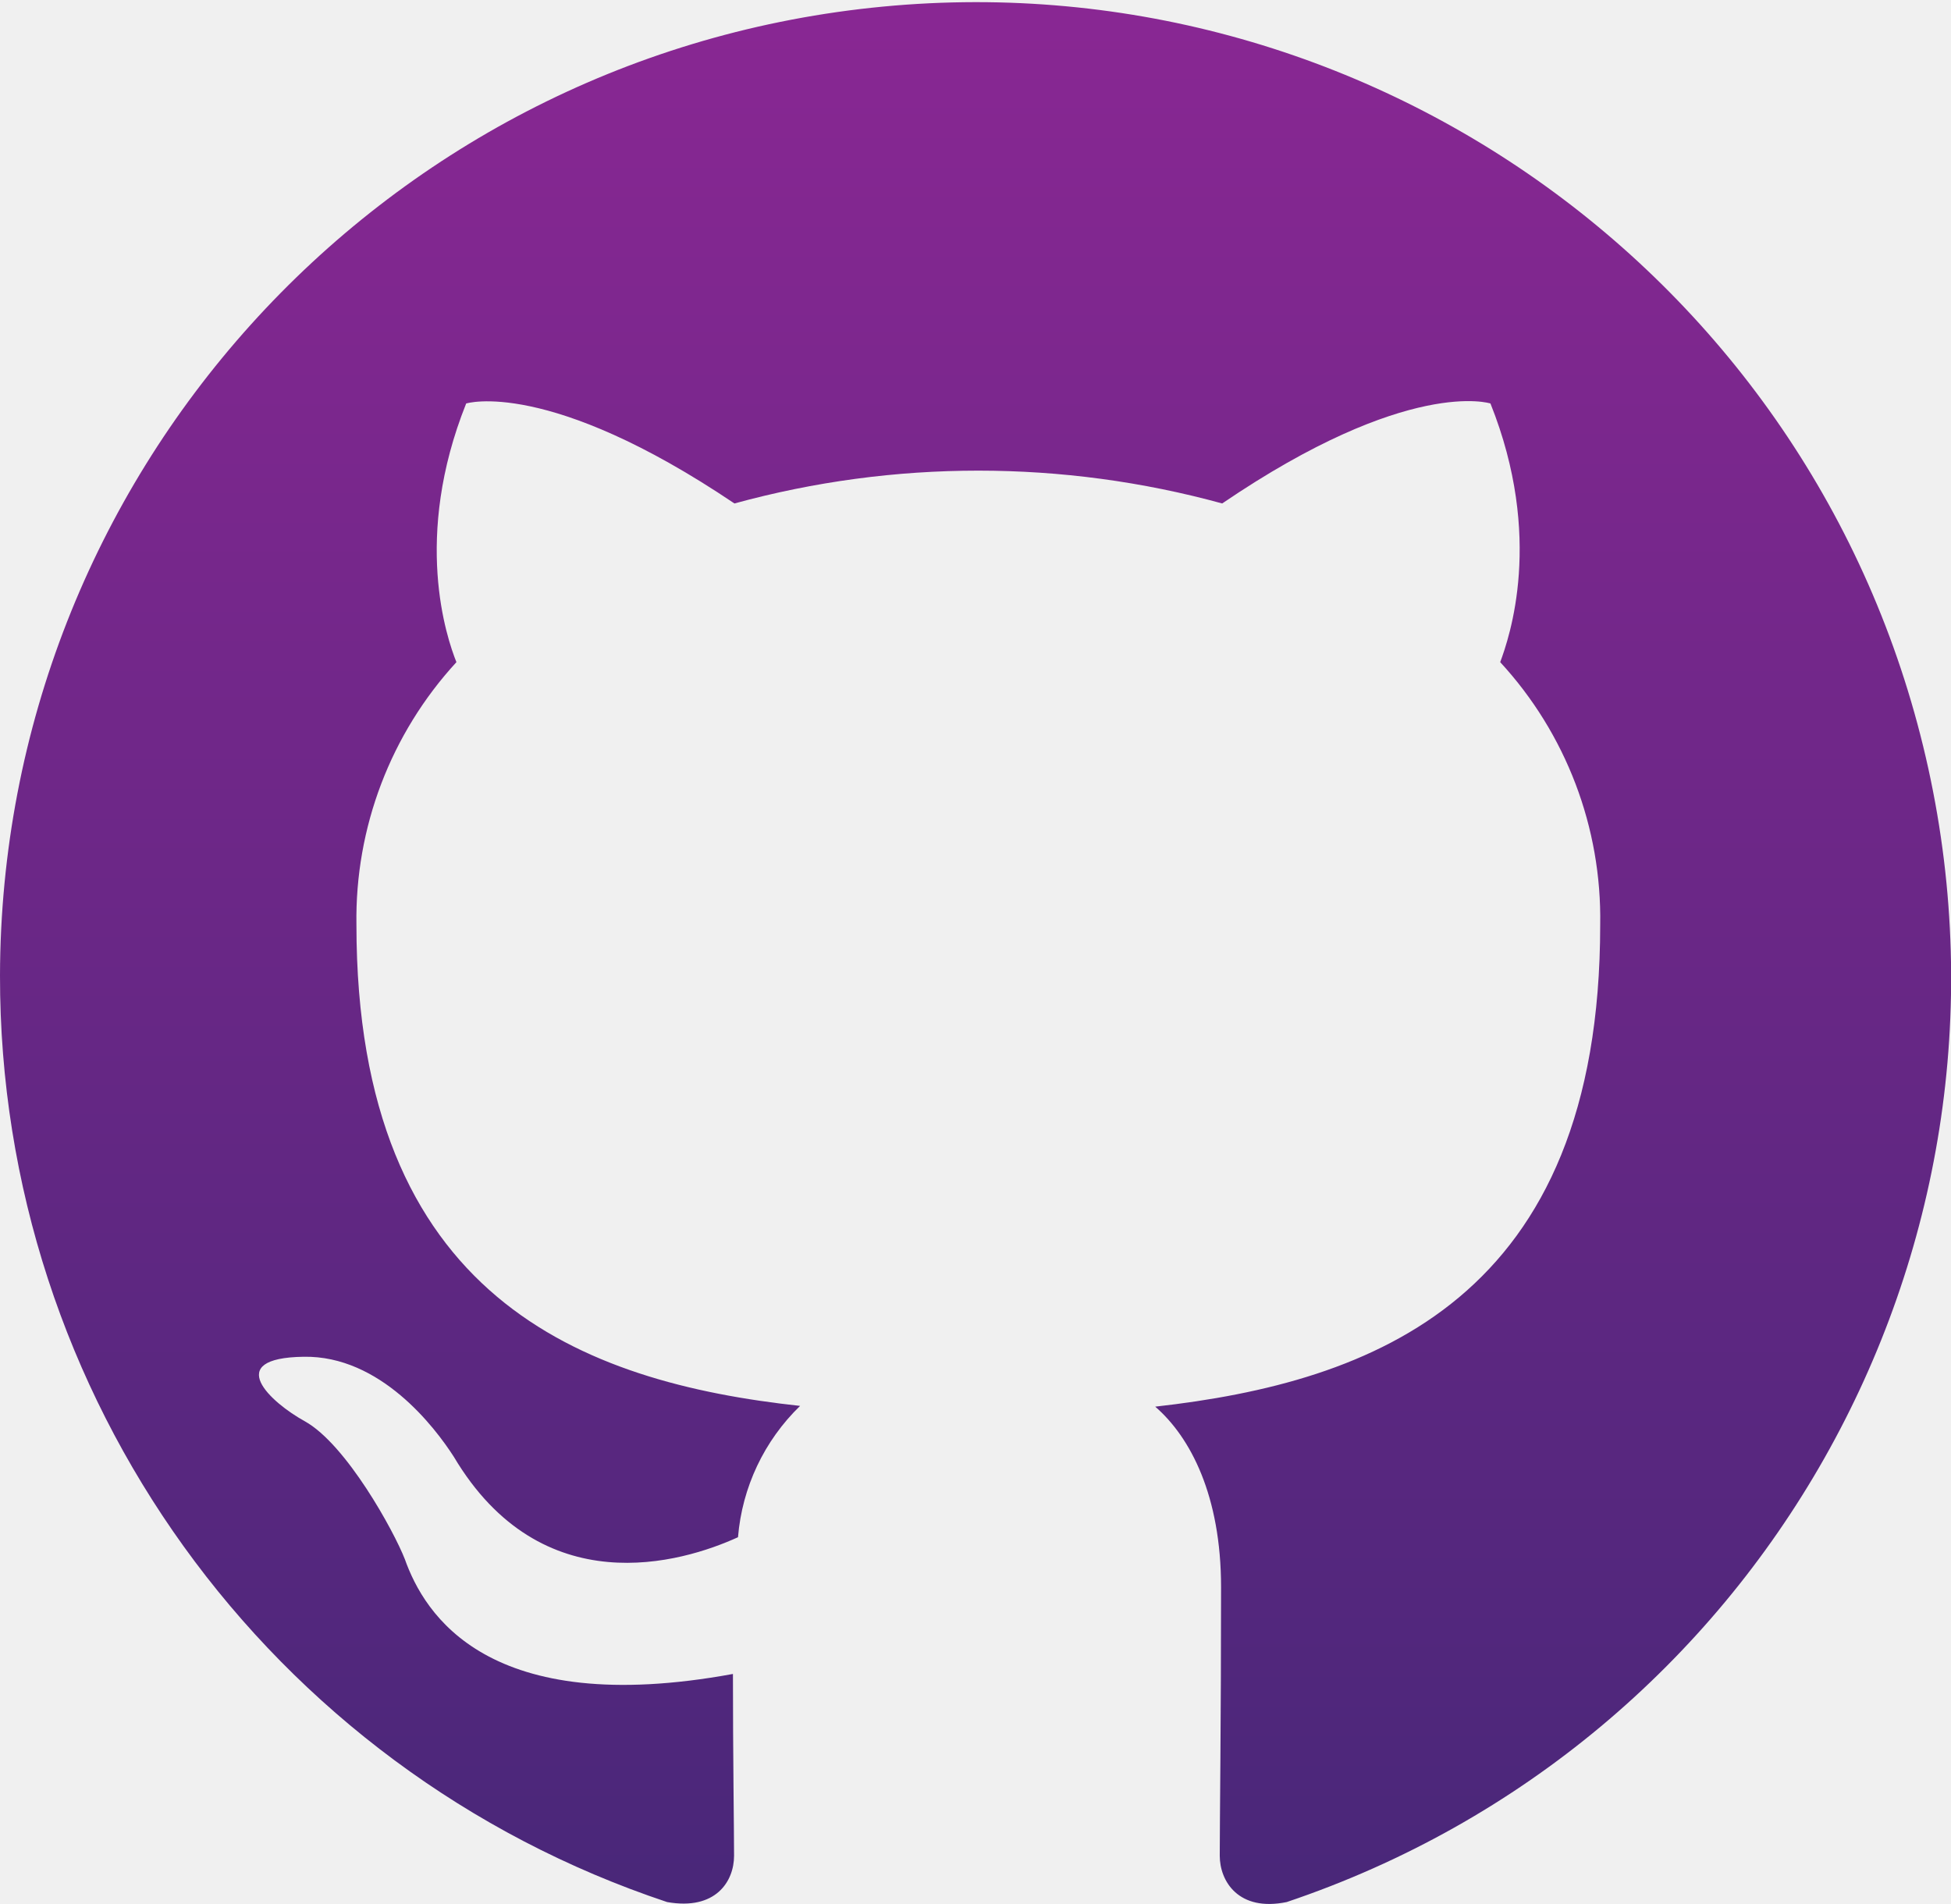
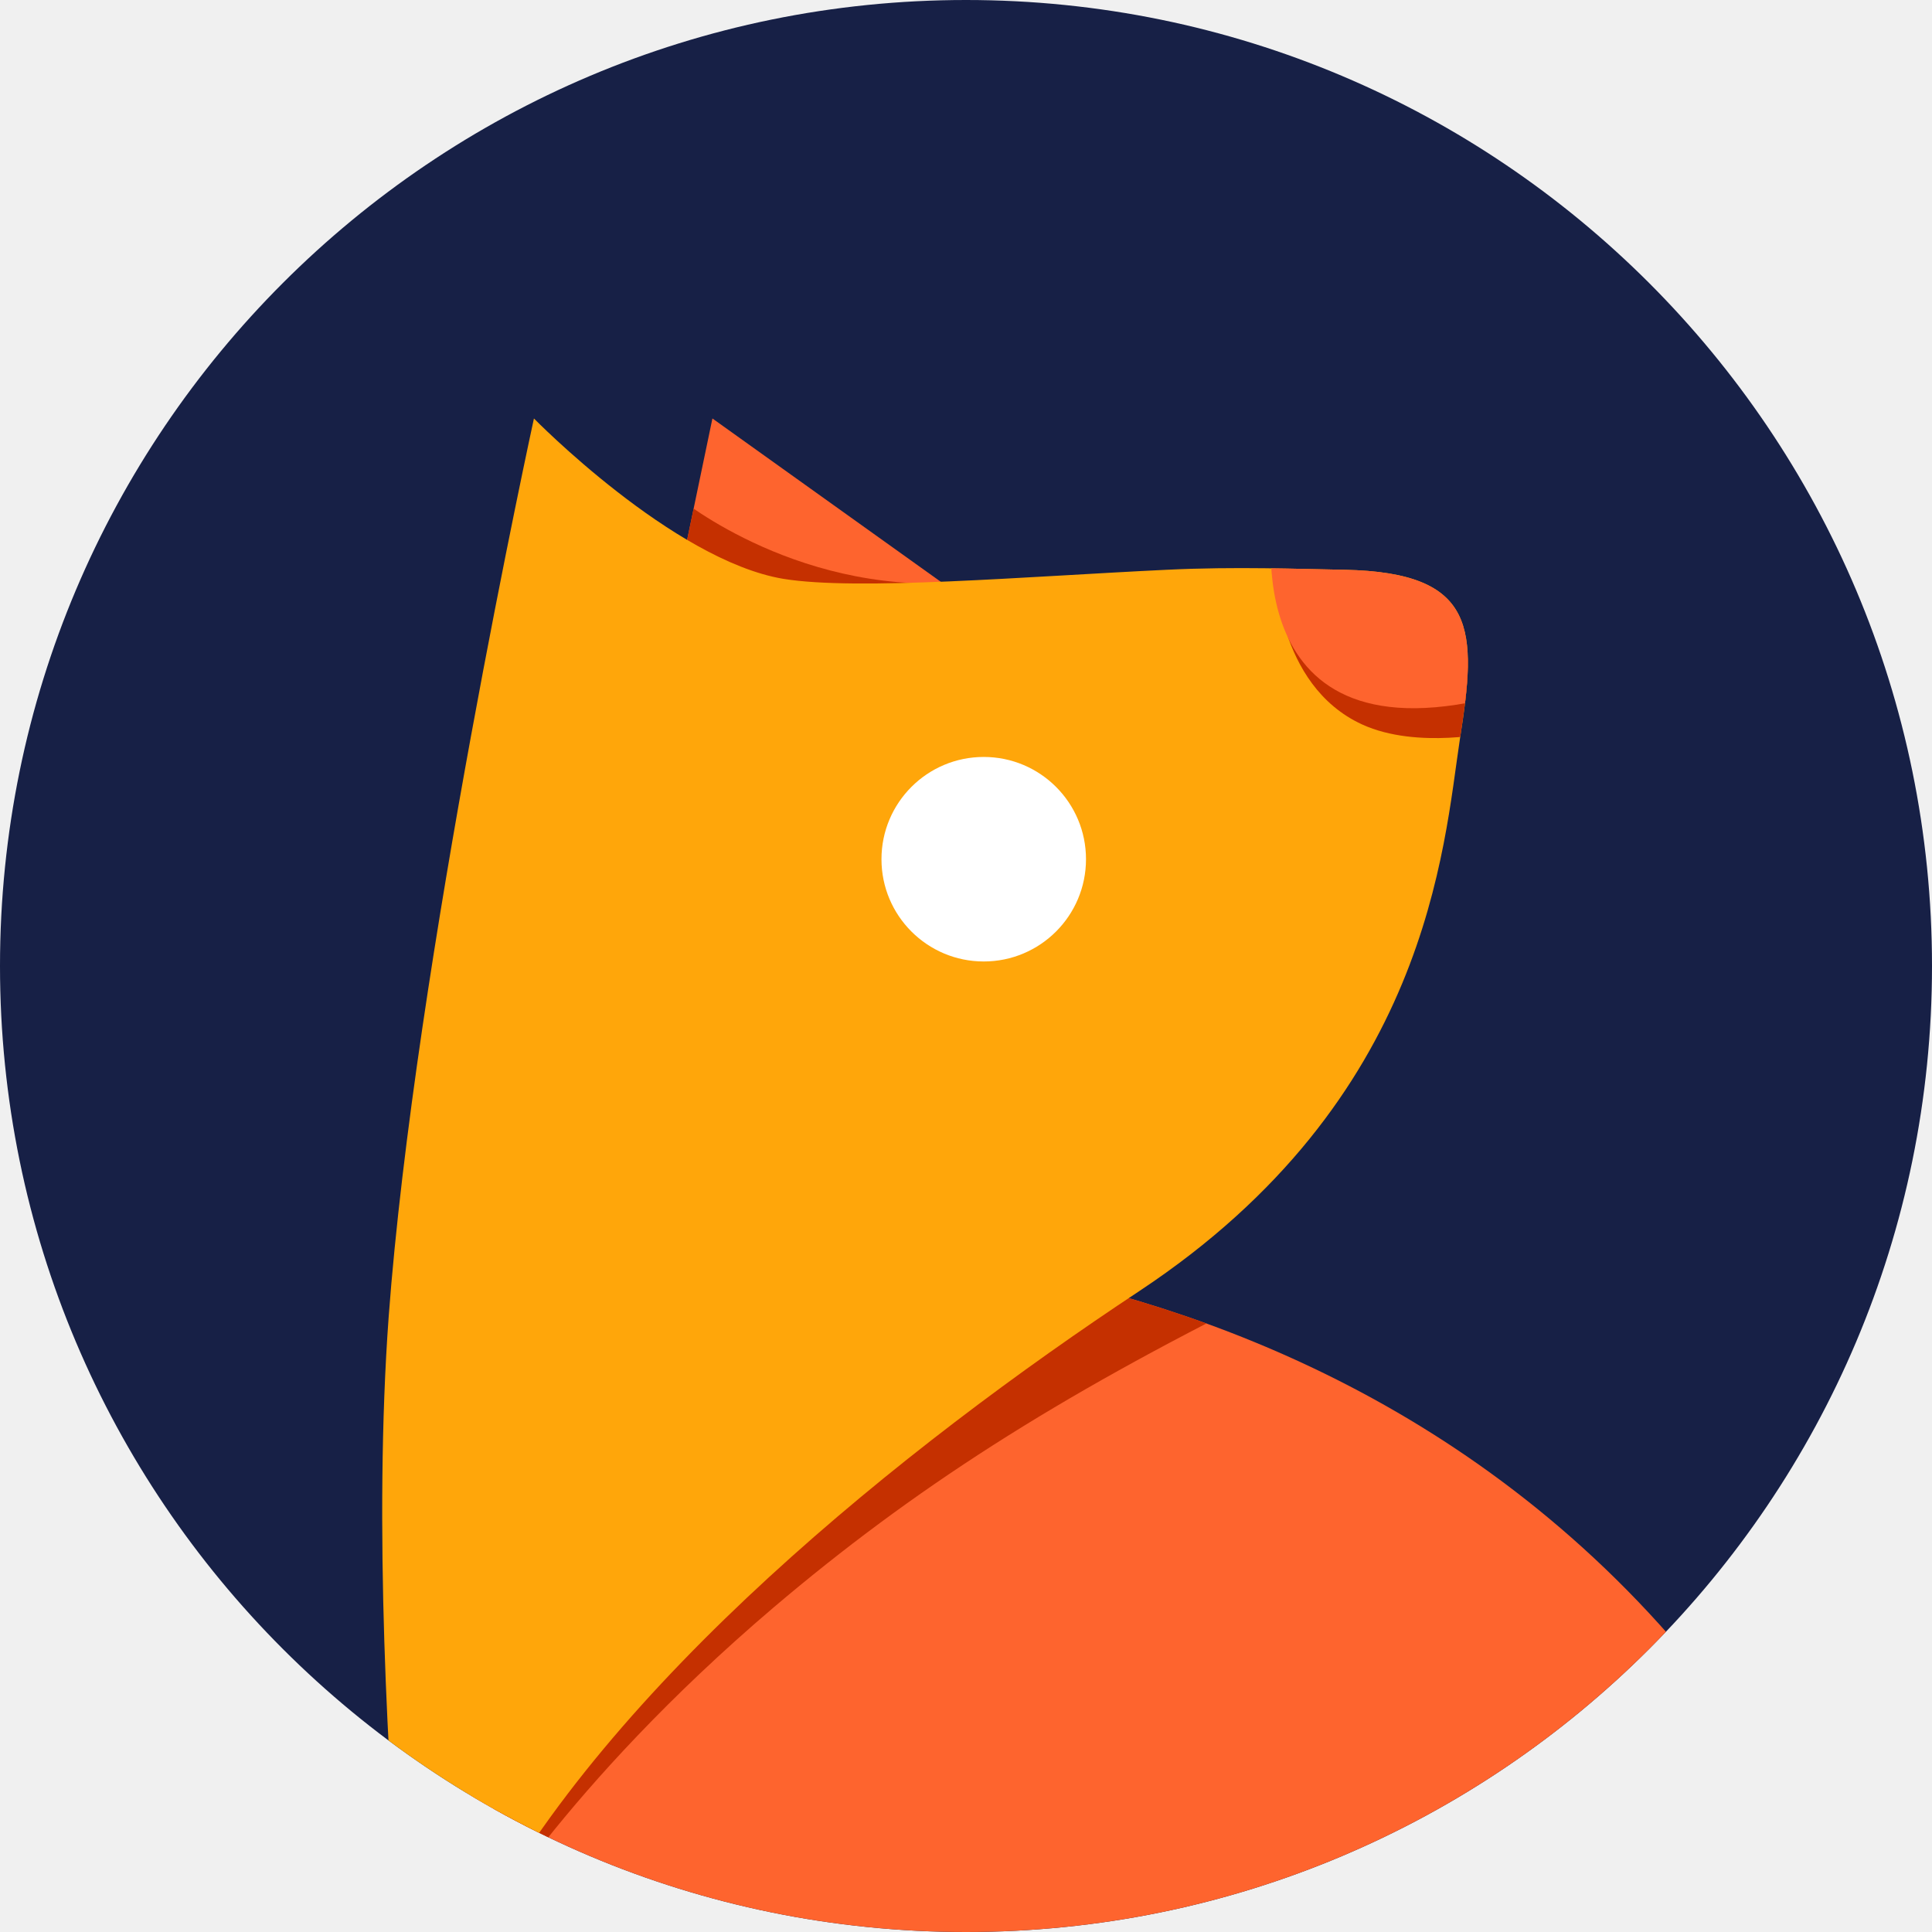
- <svg xmlns="http://www.w3.org/2000/svg" viewBox="0 0 104 101.5">
-   <defs>
-     <style>.cls-1{fill:url(#未命名的渐变_2);}</style>
-     <linearGradient id="未命名的渐变_2" x1="-73.89" y1="127.95" x2="-73.89" y2="128.95" gradientTransform="matrix(104, 0, 0, -101.5, 7737, 13088.39)" gradientUnits="userSpaceOnUse">
-       <stop offset="0" stop-color="#492779" />
-       <stop offset="1" stop-color="#892793" />
-     </linearGradient>
-   </defs>
-   <g id="图层_2" data-name="图层 2">
-     <g id="图层_1-2" data-name="图层 1">
-       <path id="e" class="cls-1" d="M0,52A52,52,0,0,0,35.56,101.4c2.59.46,3.57-1.1,3.57-2.47s-.06-5.33-.06-9.69C26,91.64,22.62,86.05,21.58,83.12,21,81.63,18.46,77,16.25,75.77c-1.82-1-4.42-3.38-.06-3.44,4.09-.07,7,3.77,8,5.33,4.68,7.87,12.15,5.66,15.15,4.29a11,11,0,0,1,3.31-7C31.07,73.69,19,69.21,19,49.3a20.22,20.22,0,0,1,5.33-14c-.52-1.3-2.34-6.64.52-13.79,0,0,4.35-1.37,14.3,5.33a49.16,49.16,0,0,1,26,0c9.94-6.76,14.3-5.33,14.3-5.33,2.86,7.15,1,12.49.52,13.79a20.15,20.15,0,0,1,5.33,14c0,20-12.15,24.39-23.72,25.69,1.88,1.63,3.51,4.75,3.51,9.63,0,7-.07,12.55-.07,14.31,0,1.36,1,3,3.57,2.47A52,52,0,1,0,0,52Z" />
+ <svg xmlns="http://www.w3.org/2000/svg" xmlns:xlink="http://www.w3.org/1999/xlink" version="1.1" id="图层_1" x="0px" y="0px" viewBox="0 0 512 512" style="enable-background:new 0 0 512 512;" xml:space="preserve">
+   <style type="text/css">
+ 	.st0{clip-path:url(#SVGID_2_);}
+ 	.st1{clip-path:url(#SVGID_4_);fill-rule:evenodd;clip-rule:evenodd;fill:#C53000;}
+ 	.st2{clip-path:url(#SVGID_6_);fill-rule:evenodd;clip-rule:evenodd;fill:#C53000;}
+ 	.st3{clip-path:url(#SVGID_8_);}
+ 	.st4{fill-rule:evenodd;clip-rule:evenodd;fill:#C53000;}
+ 	.st5{fill-rule:evenodd;clip-rule:evenodd;fill:#FE642E;}
+ 	.st6{fill-rule:evenodd;clip-rule:evenodd;fill:#FFFFFF;}
+ </style>
+   <g>
+     <defs>
+       <circle id="SVGID_1_" cx="256" cy="256" r="256" />
+     </defs>
+     <use xlink:href="#SVGID_1_" style="overflow:visible;fill-rule:evenodd;clip-rule:evenodd;fill:#172046;" />
+     <clipPath id="SVGID_2_">
+       <use xlink:href="#SVGID_1_" style="overflow:visible;" />
+     </clipPath>
+     <g class="st0">
+       <g>
+         <defs>
+           <polygon id="SVGID_3_" points="188.8,110.9 177,167.5 271.3,169.9     " />
+         </defs>
+         <use xlink:href="#SVGID_3_" style="overflow:visible;fill-rule:evenodd;clip-rule:evenodd;fill:#FE642E;" />
+         <clipPath id="SVGID_4_">
+           <use xlink:href="#SVGID_3_" style="overflow:visible;" />
+         </clipPath>
+         <path class="st1" d="M180,132c0,0,32.9,27.1,78,22c45.1-5.1-11.8,16.2-40,16c-28.2-0.2-39.1,3.9-45-10     C167.1,146.1,180,132,180,132z" />
+       </g>
+       <g>
+         <defs>
+           <path id="SVGID_5_" d="M122.7,481.3c-4.2,11.6-6.6,21.8-7.5,30.7h377.5c-90.4-198.5-301.7-181.7-301.7-181.7      S162.9,370.3,122.7,481.3z" />
+         </defs>
+         <use xlink:href="#SVGID_5_" style="overflow:visible;fill-rule:evenodd;clip-rule:evenodd;fill:#FE642E;" />
+         <clipPath id="SVGID_6_">
+           <use xlink:href="#SVGID_5_" style="overflow:visible;" />
+         </clipPath>
+         <path class="st2" d="M126,514c0,0,23.2-40.5,79-88c37-31.4,74.6-55.5,130-83c28.3-14.1-16.8-34-53-27s-61.3,15.3-85,57     c-23.7,41.7-77.1,119.8-81,134C112.1,521.2,126,514,126,514z" />
+       </g>
+       <g>
+         <defs>
+           <path id="SVGID_7_" d="M356.3,151c-12-0.2-28.7-0.9-47.2,0c-37.7,1.8-81.8,5.6-101.5,2.4c-29.3-4.9-66.1-42.5-66.1-42.5      S109.9,255.7,103,349c-4,54.7-0.2,120.3,3.4,163h20.4c34.4-65.7,112.6-128.5,175.2-169.9c76.7-50.8,80.5-117.5,84.9-146.3      C391.4,167.1,391.7,151.7,356.3,151z" />
+         </defs>
+         <use xlink:href="#SVGID_7_" style="overflow:visible;fill-rule:evenodd;clip-rule:evenodd;fill:#FFA60A;" />
+         <clipPath id="SVGID_8_">
+           <use xlink:href="#SVGID_7_" style="overflow:visible;" />
+         </clipPath>
+         <g class="st3">
+           <path class="st4" d="M338,151c0,0,0.1,30.5,23,41c14.7,6.7,35,2,35,2s9.5-14.2-14-23C358.5,162.2,338,151,338,151z" />
+           <path class="st5" d="M337.4,136.8c0,0-11.3,67.1,61.3,47.2s-1.4-40.4-11.8-47.2C376.5,130,337.4,136.8,337.4,136.8z" />
+         </g>
+       </g>
+       <circle class="st6" cx="260.7" cy="227.7" r="27.1" />
    </g>
  </g>
</svg>
